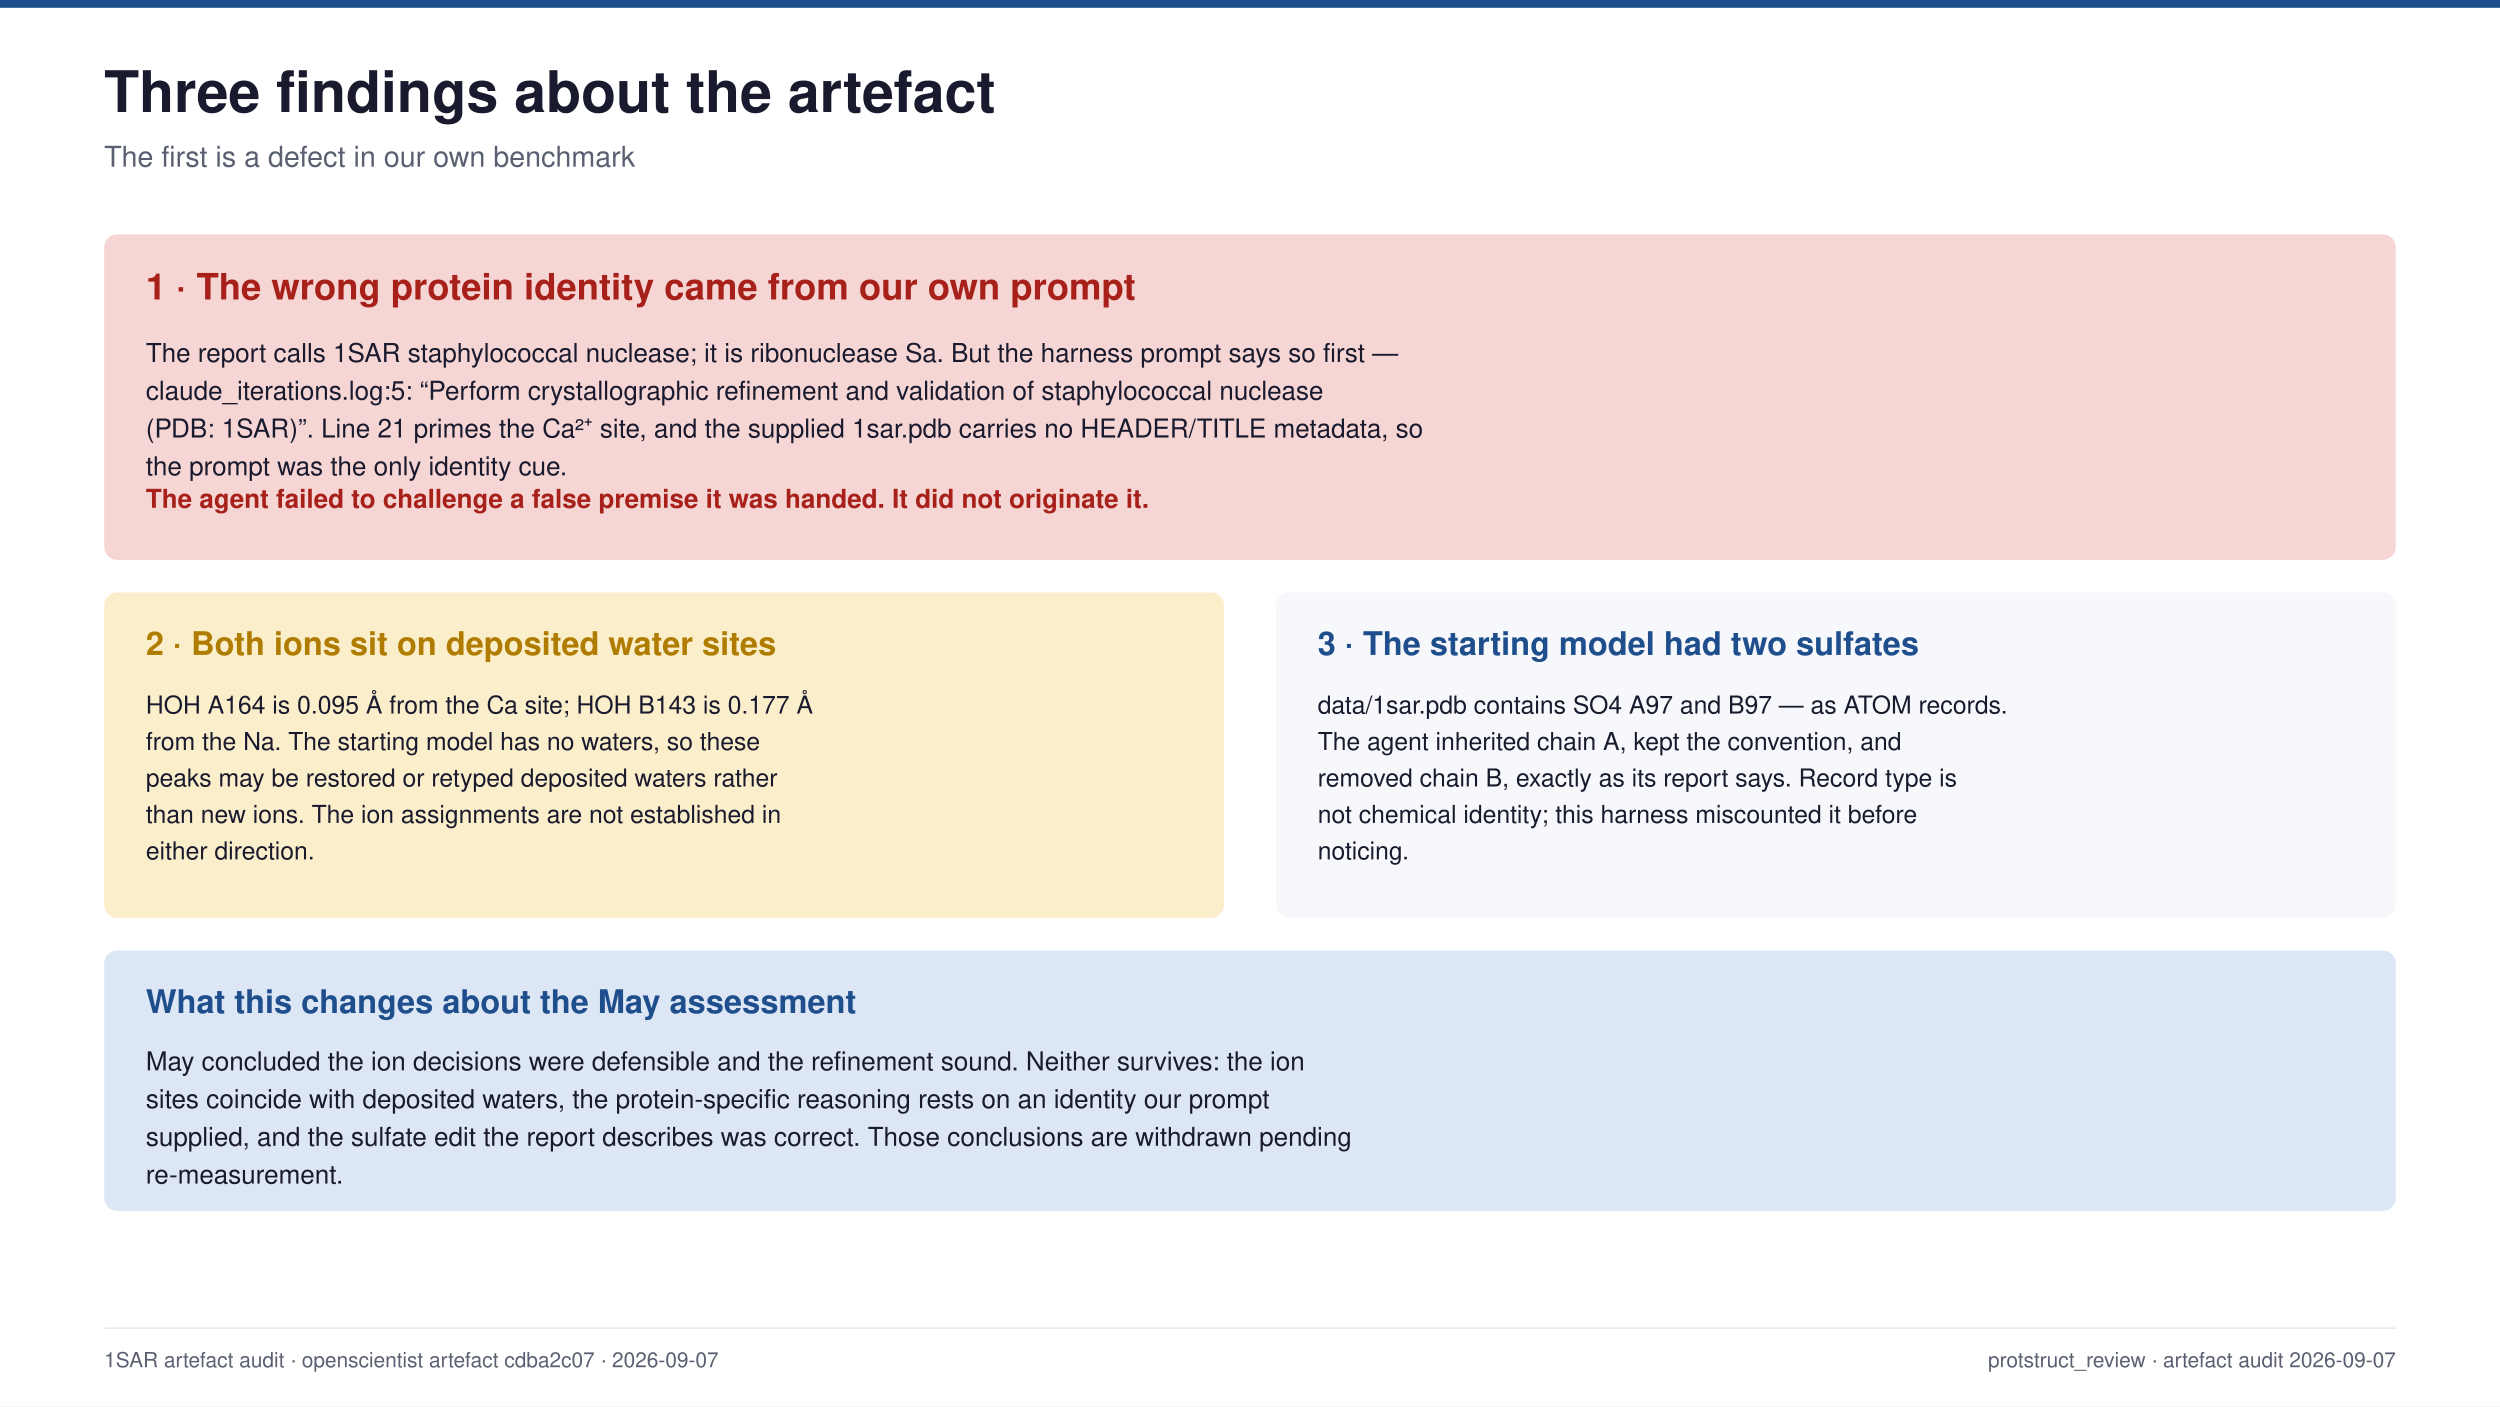
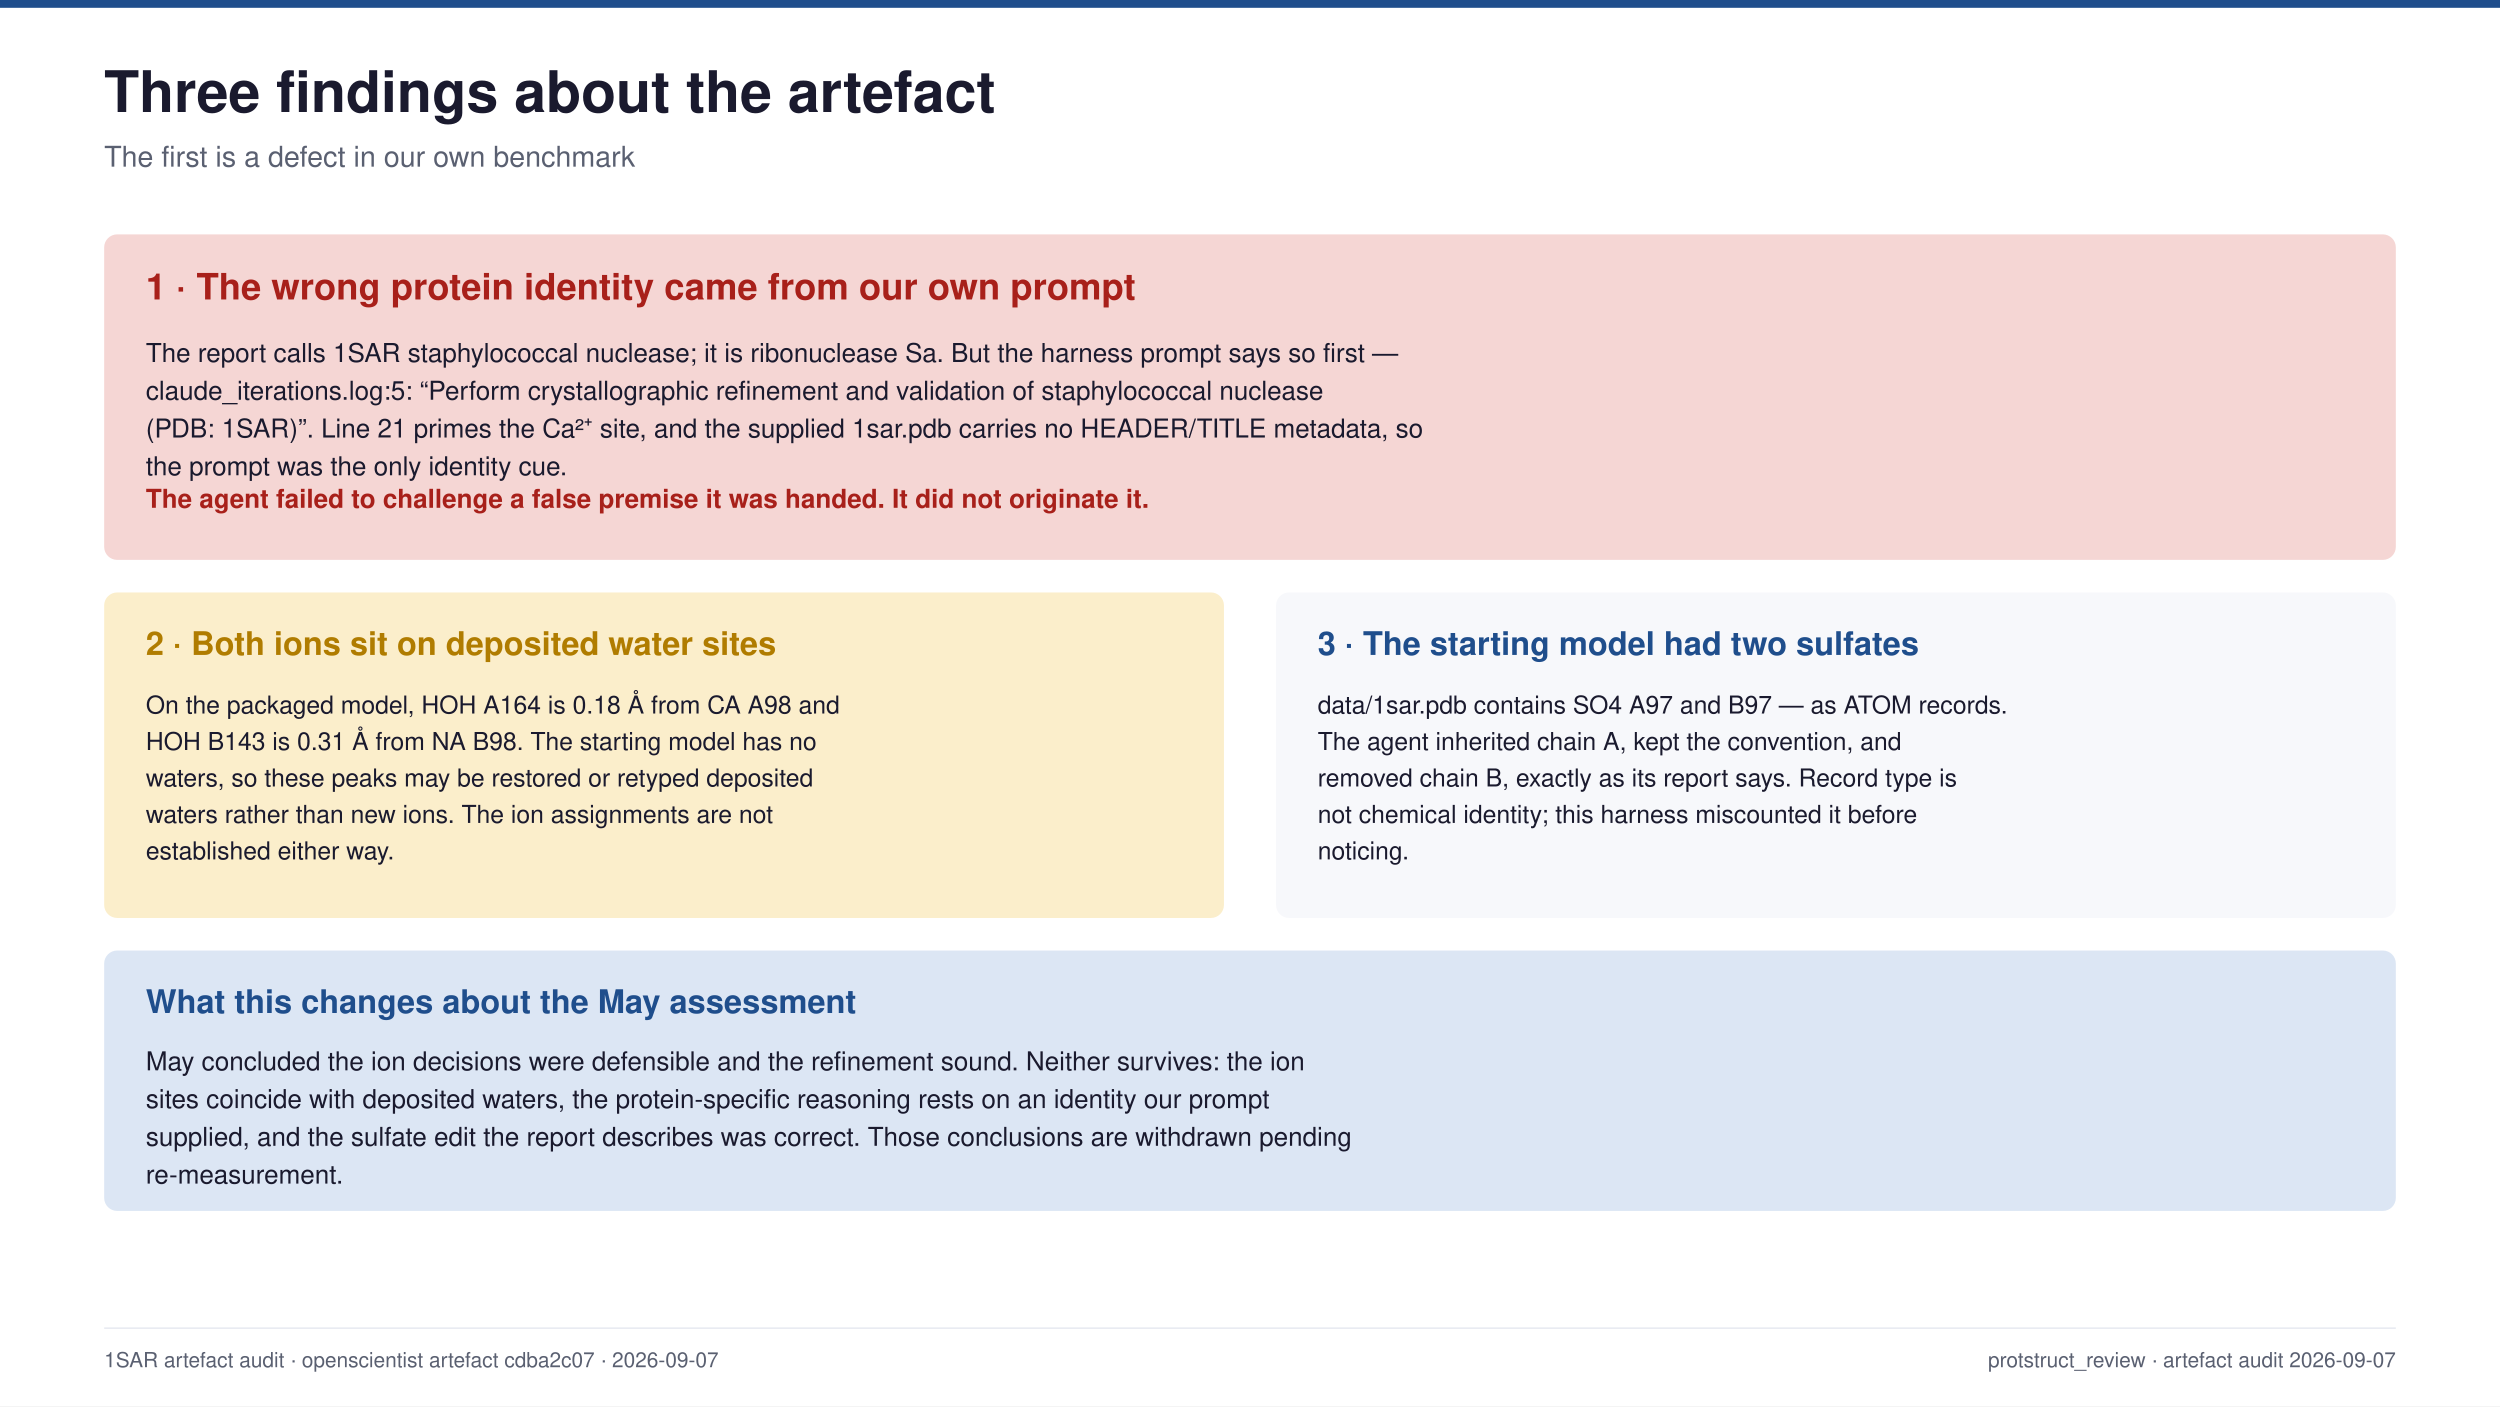
<svg xmlns="http://www.w3.org/2000/svg" width="1920" height="1080" viewBox="0 0 1920 1080" font-family="Helvetica, Arial, sans-serif">
  <rect width="100%" height="100%" fill="#ffffff" />
  <rect x="0" y="0" width="1920" height="6" fill="#1f4e8c" />
  <text x="80" y="86" font-size="44" font-weight="700" fill="#1a1a2e">Three findings about the artefact</text>
  <text x="80" y="128" font-size="22" font-weight="400" fill="#5a6071">The first is a defect in our own benchmark</text>
  <line x1="80" y1="1020" x2="1840" y2="1020" stroke="#e3e6ee" stroke-width="1" />
  <text x="80" y="1050" font-size="16" fill="#5a6071">1SAR artefact audit · openscientist artefact cdba2c07 · 2026-09-07</text>
  <text x="1840" y="1050" font-size="16" fill="#5a6071" text-anchor="end">protstruct_review · artefact audit 2026-09-07</text>
  <rect x="80" y="180" width="1760" height="250" rx="10" ry="10" fill="#f5d6d4" />
  <text x="112" y="230" font-size="28" font-weight="700" fill="#a8201a">1 · The wrong protein identity came from our own prompt</text>
  <text x="112" y="278" font-size="20" font-weight="400" fill="#1a1a2e">The report calls 1SAR staphylococcal nuclease; it is ribonuclease Sa. But the harness prompt says so first —</text>
  <text x="112" y="307" font-size="20" font-weight="400" fill="#1a1a2e">claude_iterations.log:5: “Perform crystallographic refinement and validation of staphylococcal nuclease</text>
  <text x="112" y="336" font-size="20" font-weight="400" fill="#1a1a2e">(PDB: 1SAR)”. Line 21 primes the Ca²⁺ site, and the supplied 1sar.pdb carries no HEADER/TITLE metadata, so</text>
  <text x="112" y="365" font-size="20" font-weight="400" fill="#1a1a2e">the prompt was the only identity cue.</text>
  <text x="112" y="390" font-size="20" font-weight="700" fill="#a8201a">The agent failed to challenge a false premise it was handed. It did not originate it.</text>
  <rect x="80" y="455" width="860" height="250" rx="10" ry="10" fill="#fbeecb" />
  <text x="112" y="503" font-size="25" font-weight="700" fill="#b07c00">2 · Both ions sit on deposited water sites</text>
-   <text x="112" y="548" font-size="19" font-weight="400" fill="#1a1a2e">HOH A164 is 0.095 Å from the Ca site; HOH B143 is 0.177 Å</text>
-   <text x="112" y="576" font-size="19" font-weight="400" fill="#1a1a2e">from the Na. The starting model has no waters, so these</text>
-   <text x="112" y="604" font-size="19" font-weight="400" fill="#1a1a2e">peaks may be restored or retyped deposited waters rather</text>
-   <text x="112" y="632" font-size="19" font-weight="400" fill="#1a1a2e">than new ions. The ion assignments are not established in</text>
-   <text x="112" y="660" font-size="19" font-weight="400" fill="#1a1a2e">either direction.</text>
+   <text x="112" y="548" font-size="19" font-weight="400" fill="#1a1a2e">On the packaged model, HOH A164 is 0.18 Å from CA A98 and</text>
+   <text x="112" y="576" font-size="19" font-weight="400" fill="#1a1a2e">HOH B143 is 0.31 Å from NA B98. The starting model has no</text>
+   <text x="112" y="604" font-size="19" font-weight="400" fill="#1a1a2e">waters, so these peaks may be restored or retyped deposited</text>
+   <text x="112" y="632" font-size="19" font-weight="400" fill="#1a1a2e">waters rather than new ions. The ion assignments are not</text>
+   <text x="112" y="660" font-size="19" font-weight="400" fill="#1a1a2e">established either way.</text>
  <rect x="980" y="455" width="860" height="250" rx="10" ry="10" fill="#f7f8fb" />
  <text x="1012" y="503" font-size="25" font-weight="700" fill="#1f4e8c">3 · The starting model had two sulfates</text>
  <text x="1012" y="548" font-size="19" font-weight="400" fill="#1a1a2e">data/1sar.pdb contains SO4 A97 and B97 — as ATOM records.</text>
  <text x="1012" y="576" font-size="19" font-weight="400" fill="#1a1a2e">The agent inherited chain A, kept the convention, and</text>
  <text x="1012" y="604" font-size="19" font-weight="400" fill="#1a1a2e">removed chain B, exactly as its report says. Record type is</text>
  <text x="1012" y="632" font-size="19" font-weight="400" fill="#1a1a2e">not chemical identity; this harness miscounted it before</text>
  <text x="1012" y="660" font-size="19" font-weight="400" fill="#1a1a2e">noticing.</text>
  <rect x="80" y="730" width="1760" height="200" rx="10" ry="10" fill="#dce6f4" />
  <text x="112" y="778" font-size="25" font-weight="700" fill="#1f4e8c">What this changes about the May assessment</text>
  <text x="112" y="822" font-size="20" font-weight="400" fill="#1a1a2e">May concluded the ion decisions were defensible and the refinement sound. Neither survives: the ion</text>
  <text x="112" y="851" font-size="20" font-weight="400" fill="#1a1a2e">sites coincide with deposited waters, the protein-specific reasoning rests on an identity our prompt</text>
  <text x="112" y="880" font-size="20" font-weight="400" fill="#1a1a2e">supplied, and the sulfate edit the report describes was correct. Those conclusions are withdrawn pending</text>
  <text x="112" y="909" font-size="20" font-weight="400" fill="#1a1a2e">re-measurement.</text>
</svg>
